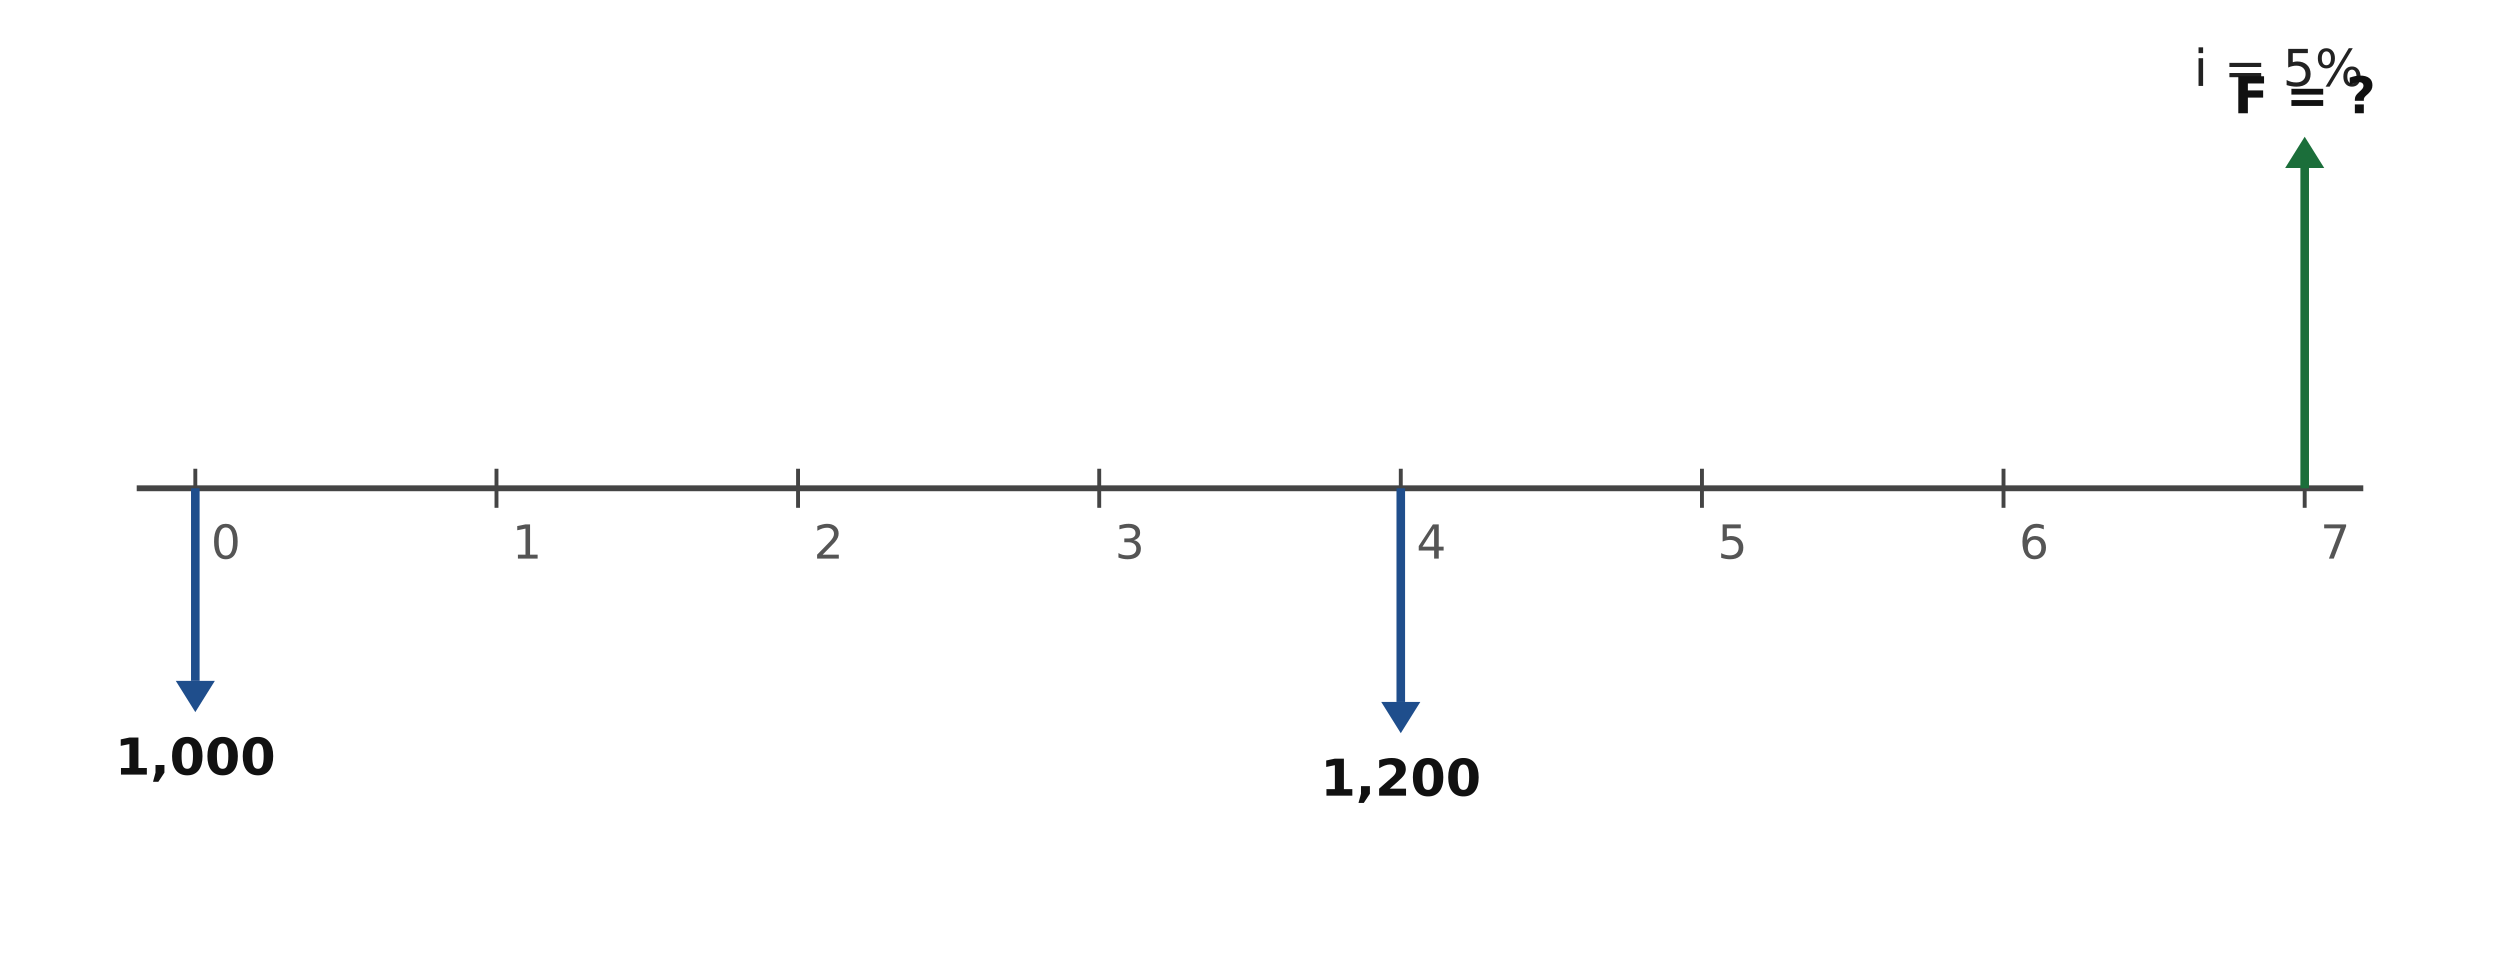
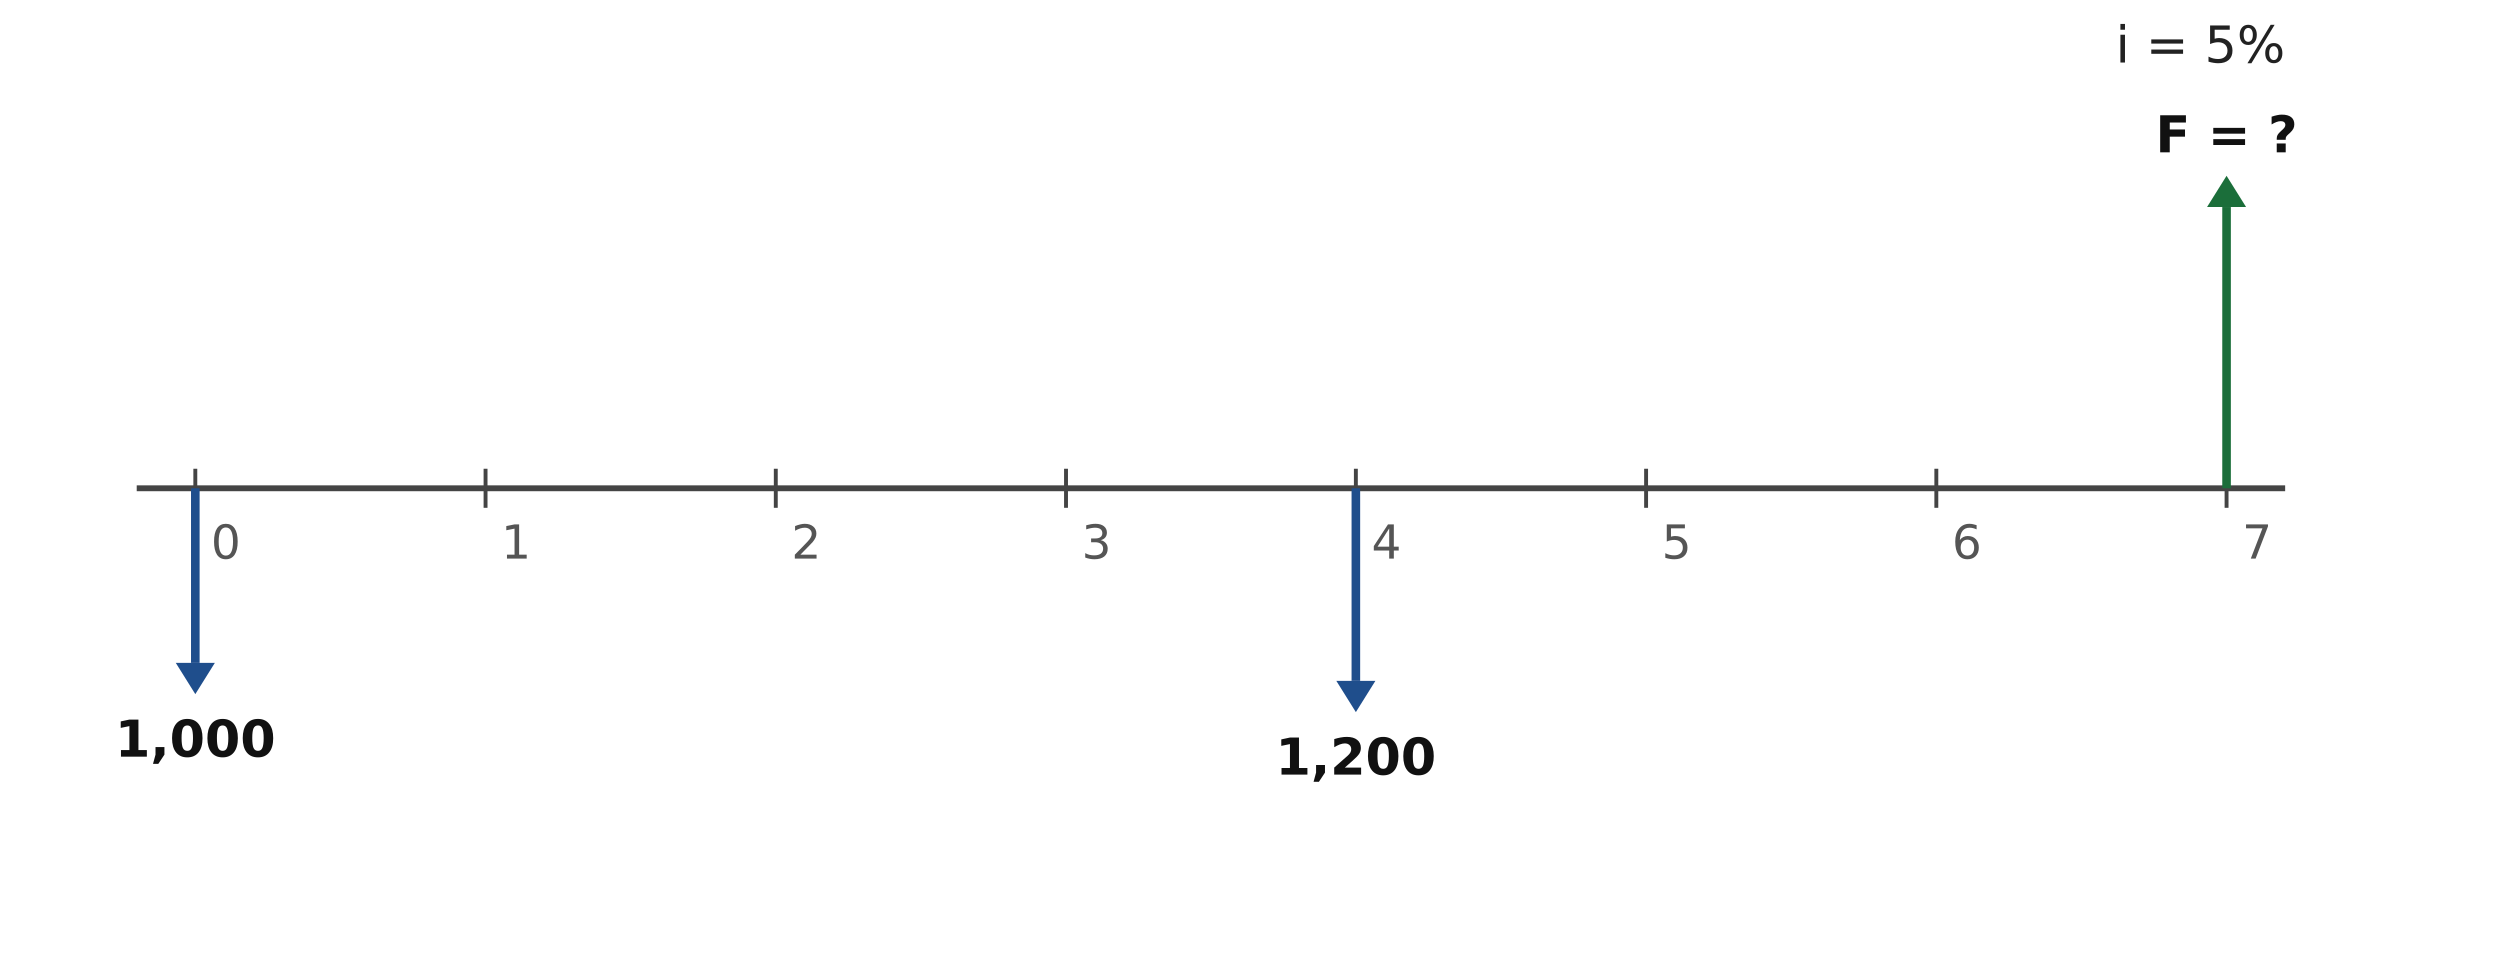
<svg xmlns="http://www.w3.org/2000/svg" viewBox="0 0 640 250" width="640" height="250" font-family="DejaVu Sans, Arial, sans-serif" font-size="13">
-   <line x1="35" y1="125" x2="605" y2="125" stroke="#444" stroke-width="1.5" />
+   <line x1="35" y1="125" x2="585" y2="125" stroke="#444" stroke-width="1.5" />
  <line x1="50.0" y1="120" x2="50.0" y2="130" stroke="#444" />
  <text x="54.0" y="143" fill="#555" font-size="12">0</text>
-   <line x1="127.1" y1="120" x2="127.1" y2="130" stroke="#444" />
-   <text x="131.1" y="143" fill="#555" font-size="12">1</text>
-   <line x1="204.3" y1="120" x2="204.3" y2="130" stroke="#444" />
-   <text x="208.3" y="143" fill="#555" font-size="12">2</text>
-   <line x1="281.4" y1="120" x2="281.4" y2="130" stroke="#444" />
-   <text x="285.4" y="143" fill="#555" font-size="12">3</text>
-   <line x1="358.6" y1="120" x2="358.6" y2="130" stroke="#444" />
-   <text x="362.6" y="143" fill="#555" font-size="12">4</text>
-   <line x1="435.7" y1="120" x2="435.7" y2="130" stroke="#444" />
-   <text x="439.7" y="143" fill="#555" font-size="12">5</text>
-   <line x1="512.9" y1="120" x2="512.9" y2="130" stroke="#444" />
-   <text x="516.9" y="143" fill="#555" font-size="12">6</text>
-   <line x1="590.0" y1="120" x2="590.0" y2="130" stroke="#444" />
-   <text x="594.0" y="143" fill="#555" font-size="12">7</text>
-   <text x="605" y="22" text-anchor="end" fill="#222">i = 5%</text>
-   <line x1="50.0" y1="125" x2="50.0" y2="174.3" stroke="#1f4e8c" stroke-width="2.2" />
-   <path d="M45.0 174.3 L55.0 174.3 L50.0 182.3 Z" fill="#1f4e8c" />
-   <text x="50.0" y="198.3" text-anchor="middle" fill="#111" font-weight="bold">1,000</text>
-   <line x1="358.6" y1="125" x2="358.6" y2="179.7" stroke="#1f4e8c" stroke-width="2.2" />
-   <path d="M353.6 179.7 L363.6 179.7 L358.6 187.7 Z" fill="#1f4e8c" />
-   <text x="358.6" y="203.7" text-anchor="middle" fill="#111" font-weight="bold">1,200</text>
-   <line x1="590.0" y1="125" x2="590.0" y2="43.0" stroke="#1b6e3a" stroke-width="2.2" />
-   <path d="M585.0 43.0 L595.0 43.0 L590.0 35.0 Z" fill="#1b6e3a" />
-   <text x="590.0" y="29.0" text-anchor="middle" fill="#111" font-weight="bold">F = ?</text>
+   <line x1="124.3" y1="120" x2="124.3" y2="130" stroke="#444" />
+   <text x="128.3" y="143" fill="#555" font-size="12">1</text>
+   <line x1="198.6" y1="120" x2="198.6" y2="130" stroke="#444" />
+   <text x="202.6" y="143" fill="#555" font-size="12">2</text>
+   <line x1="272.9" y1="120" x2="272.9" y2="130" stroke="#444" />
+   <text x="276.9" y="143" fill="#555" font-size="12">3</text>
+   <line x1="347.1" y1="120" x2="347.1" y2="130" stroke="#444" />
+   <text x="351.1" y="143" fill="#555" font-size="12">4</text>
+   <line x1="421.4" y1="120" x2="421.4" y2="130" stroke="#444" />
+   <text x="425.4" y="143" fill="#555" font-size="12">5</text>
+   <line x1="495.7" y1="120" x2="495.7" y2="130" stroke="#444" />
+   <text x="499.7" y="143" fill="#555" font-size="12">6</text>
+   <line x1="570.0" y1="120" x2="570.0" y2="130" stroke="#444" />
+   <text x="574.0" y="143" fill="#555" font-size="12">7</text>
+   <text x="585" y="16" text-anchor="end" fill="#222">i = 5%</text>
+   <line x1="50.0" y1="125" x2="50.0" y2="169.7" stroke="#1f4e8c" stroke-width="2.2" />
+   <path d="M45.0 169.7 L55.0 169.7 L50.0 177.7 Z" fill="#1f4e8c" />
+   <text x="50.0" y="193.7" text-anchor="middle" fill="#111" font-weight="bold">1,000</text>
+   <line x1="347.1" y1="125" x2="347.1" y2="174.3" stroke="#1f4e8c" stroke-width="2.2" />
+   <path d="M342.1 174.3 L352.1 174.3 L347.1 182.3 Z" fill="#1f4e8c" />
+   <text x="347.1" y="198.3" text-anchor="middle" fill="#111" font-weight="bold">1,200</text>
+   <line x1="570.0" y1="125" x2="570.0" y2="53.0" stroke="#1b6e3a" stroke-width="2.2" />
+   <path d="M565.0 53.0 L575.0 53.0 L570.0 45.0 Z" fill="#1b6e3a" />
+   <text x="570.0" y="39.0" text-anchor="middle" fill="#111" font-weight="bold">F = ?</text>
</svg>
